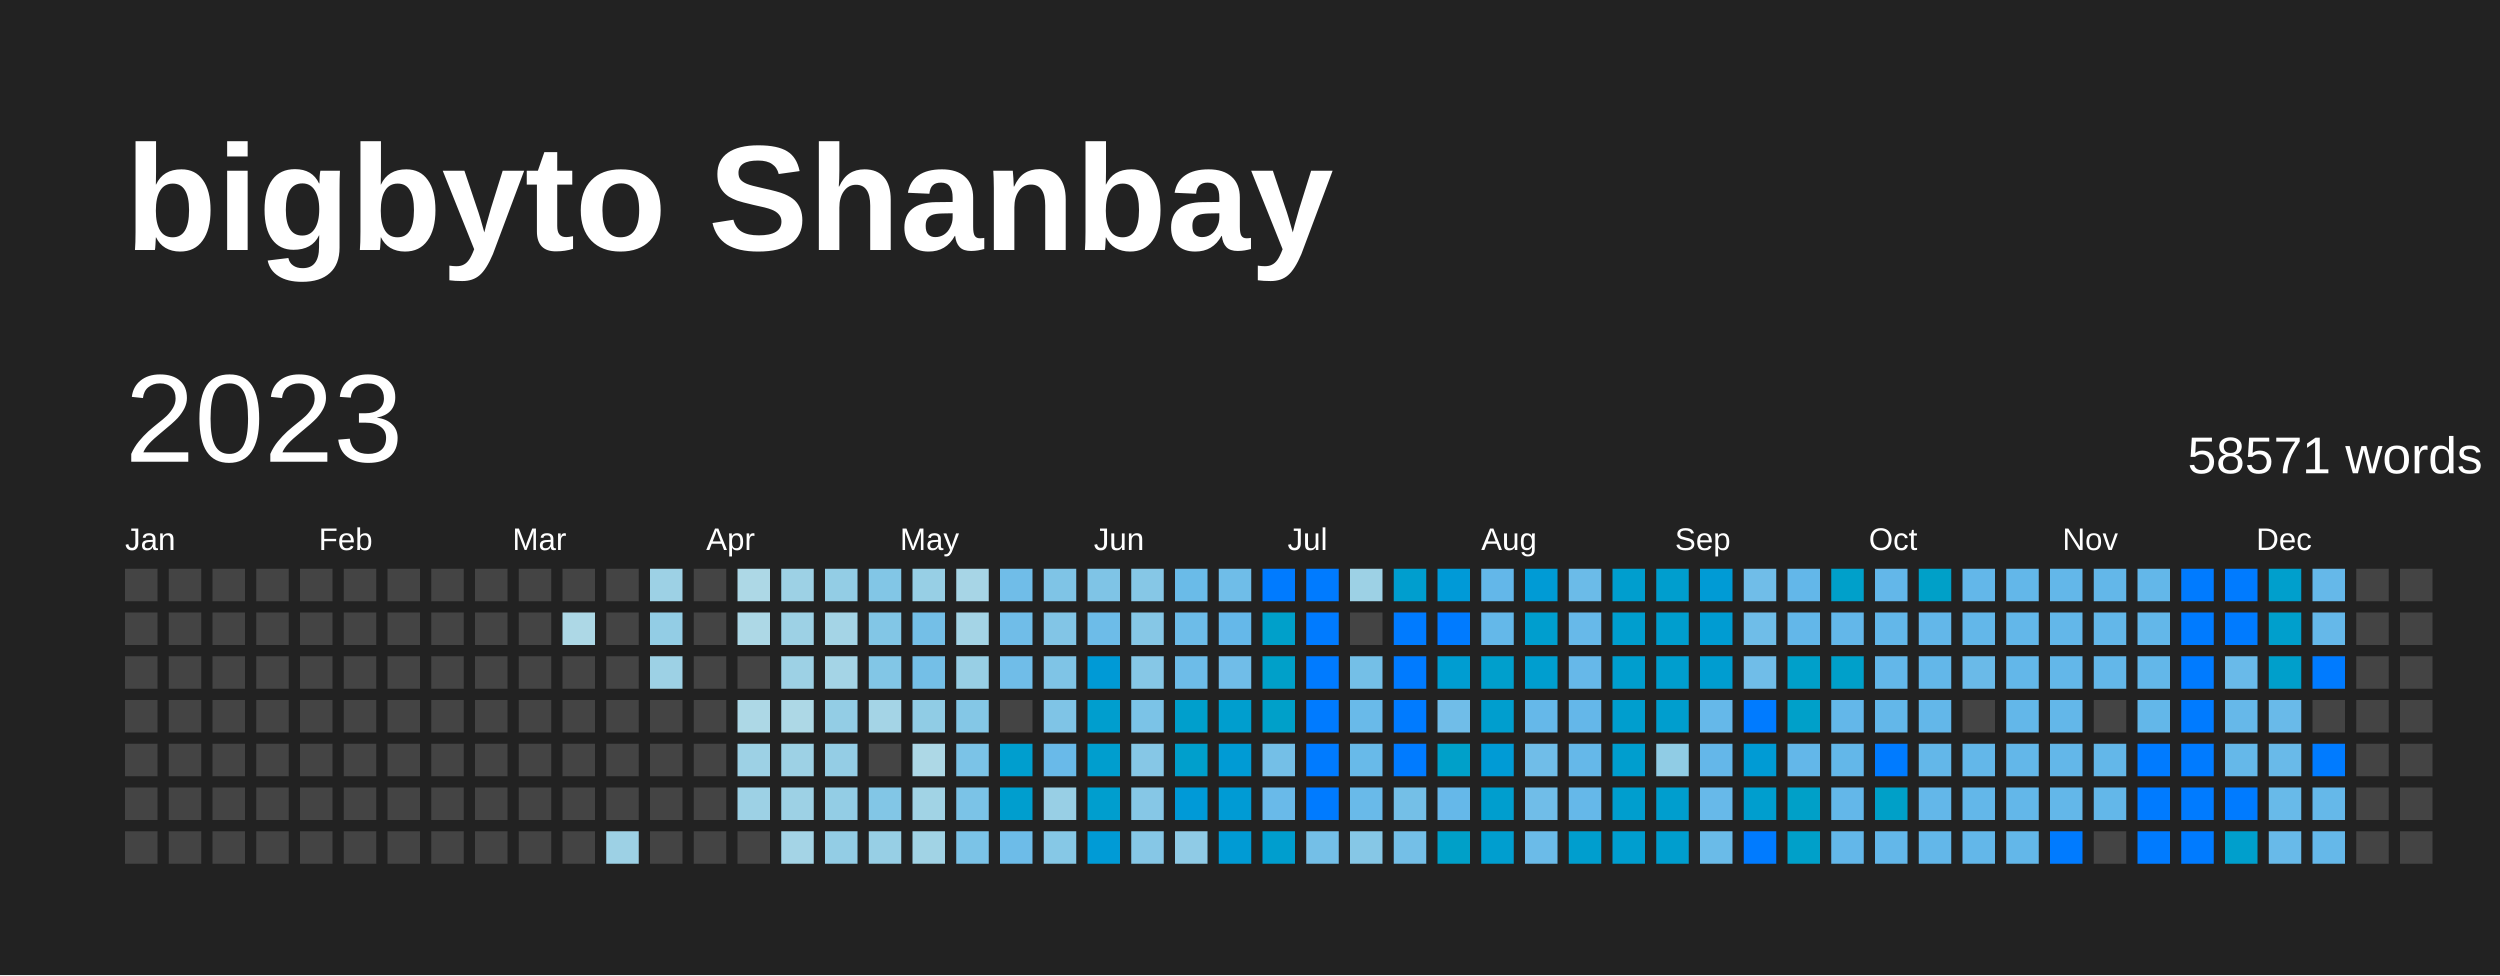
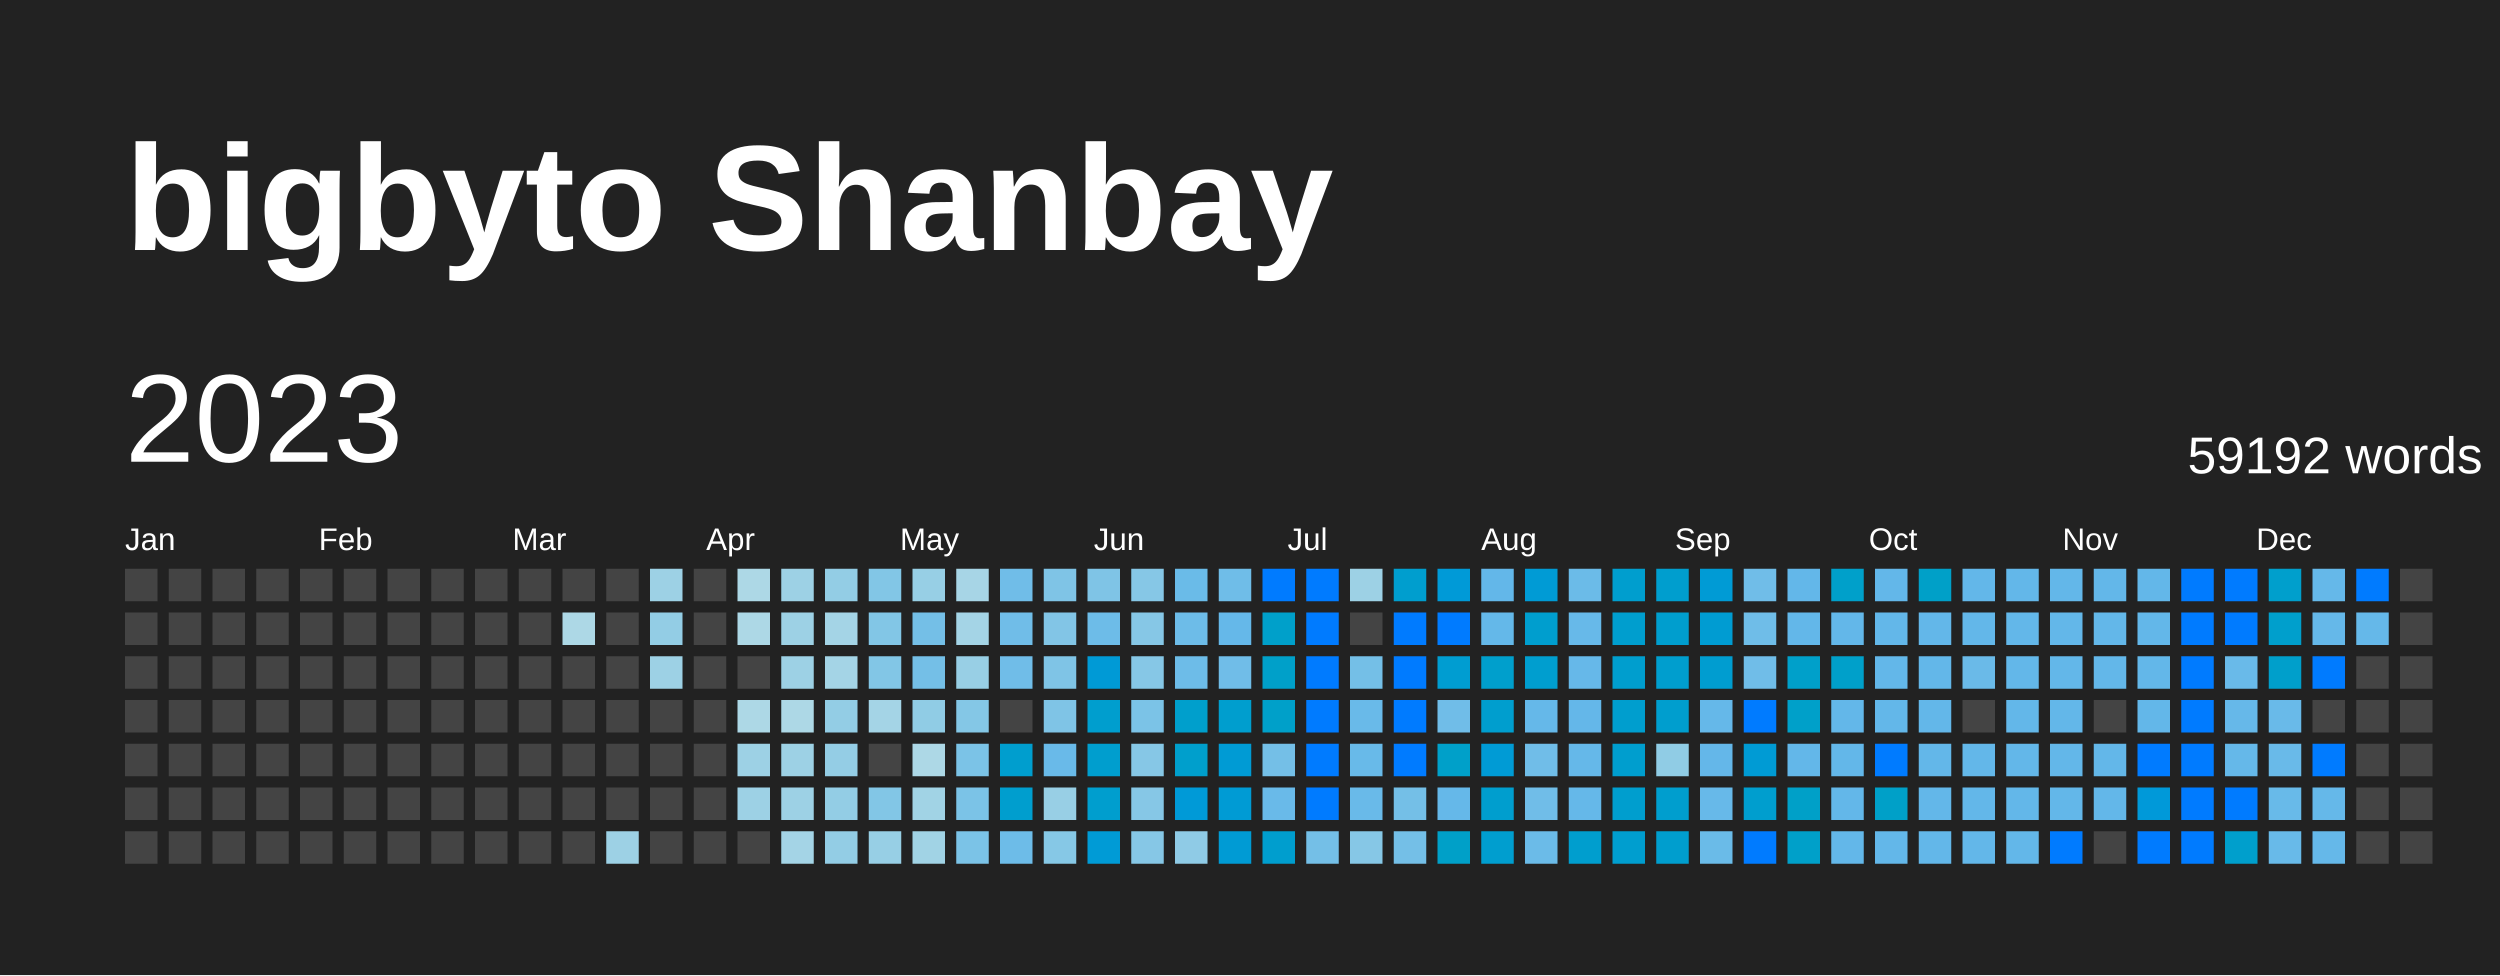
<svg xmlns="http://www.w3.org/2000/svg" baseProfile="full" height="78mm" version="1.1" viewBox="0,0,200,78" width="200mm">
  <defs />
  <rect fill="#222222" height="78" width="200" x="0" y="0" />
  <text fill="#FFFFFF" style="font-size:12px; font-family:Arial; font-weight:bold;" x="10" y="20">bigbyto Shanbay</text>
  <text dominant-baseline="hanging" fill="#FFFFFF" style="font-size:10.0px; font-family:Arial;" x="10" y="30">2023</text>
-   <text dominant-baseline="hanging" fill="#FFFFFF" style="font-size:4.125px; font-family:Arial;" x="175" y="35">58571 words</text>
+   <text dominant-baseline="hanging" fill="#FFFFFF" style="font-size:4.125px; font-family:Arial;" x="175" y="35">59192 words</text>
  <text fill="#FFFFFF" style="font-size:2.5px; font-family:Arial" x="10.0" y="44">Jan</text>
  <text fill="#FFFFFF" style="font-size:2.5px; font-family:Arial" x="25.5" y="44">Feb</text>
  <text fill="#FFFFFF" style="font-size:2.5px; font-family:Arial" x="41.0" y="44">Mar</text>
  <text fill="#FFFFFF" style="font-size:2.5px; font-family:Arial" x="56.5" y="44">Apr</text>
  <text fill="#FFFFFF" style="font-size:2.5px; font-family:Arial" x="72.0" y="44">May</text>
  <text fill="#FFFFFF" style="font-size:2.5px; font-family:Arial" x="87.5" y="44">Jun</text>
  <text fill="#FFFFFF" style="font-size:2.5px; font-family:Arial" x="103.0" y="44">Jul</text>
  <text fill="#FFFFFF" style="font-size:2.5px; font-family:Arial" x="118.5" y="44">Aug</text>
  <text fill="#FFFFFF" style="font-size:2.5px; font-family:Arial" x="134.0" y="44">Sep</text>
  <text fill="#FFFFFF" style="font-size:2.5px; font-family:Arial" x="149.5" y="44">Oct</text>
  <text fill="#FFFFFF" style="font-size:2.5px; font-family:Arial" x="165.0" y="44">Nov</text>
  <text fill="#FFFFFF" style="font-size:2.5px; font-family:Arial" x="180.5" y="44">Dec</text>
  <rect fill="#444444" height="2.6" width="2.6" x="10.0" y="45.5" />
  <rect fill="#444444" height="2.6" width="2.6" x="10.0" y="49.0" />
  <rect fill="#444444" height="2.6" width="2.6" x="10.0" y="52.5" />
  <rect fill="#444444" height="2.6" width="2.6" x="10.0" y="56.0" />
  <rect fill="#444444" height="2.6" width="2.6" x="10.0" y="59.5" />
  <rect fill="#444444" height="2.6" width="2.6" x="10.0" y="63.0" />
  <rect fill="#444444" height="2.6" width="2.6" x="10.0" y="66.5" />
  <rect fill="#444444" height="2.6" width="2.6" x="13.5" y="45.5" />
  <rect fill="#444444" height="2.6" width="2.6" x="13.5" y="49.0" />
  <rect fill="#444444" height="2.6" width="2.6" x="13.5" y="52.5" />
  <rect fill="#444444" height="2.6" width="2.6" x="13.5" y="56.0" />
  <rect fill="#444444" height="2.6" width="2.6" x="13.5" y="59.5" />
  <rect fill="#444444" height="2.6" width="2.6" x="13.5" y="63.0" />
  <rect fill="#444444" height="2.6" width="2.6" x="13.5" y="66.5" />
  <rect fill="#444444" height="2.6" width="2.6" x="17.0" y="45.5" />
  <rect fill="#444444" height="2.6" width="2.6" x="17.0" y="49.0" />
  <rect fill="#444444" height="2.6" width="2.6" x="17.0" y="52.5" />
  <rect fill="#444444" height="2.6" width="2.6" x="17.0" y="56.0" />
  <rect fill="#444444" height="2.6" width="2.6" x="17.0" y="59.5" />
  <rect fill="#444444" height="2.6" width="2.6" x="17.0" y="63.0" />
  <rect fill="#444444" height="2.6" width="2.6" x="17.0" y="66.5" />
  <rect fill="#444444" height="2.6" width="2.6" x="20.5" y="45.5" />
  <rect fill="#444444" height="2.6" width="2.6" x="20.5" y="49.0" />
  <rect fill="#444444" height="2.6" width="2.6" x="20.5" y="52.5" />
  <rect fill="#444444" height="2.6" width="2.6" x="20.5" y="56.0" />
  <rect fill="#444444" height="2.6" width="2.6" x="20.5" y="59.5" />
  <rect fill="#444444" height="2.6" width="2.6" x="20.5" y="63.0" />
  <rect fill="#444444" height="2.6" width="2.6" x="20.5" y="66.5" />
  <rect fill="#444444" height="2.6" width="2.6" x="24.0" y="45.5" />
  <rect fill="#444444" height="2.6" width="2.6" x="24.0" y="49.0" />
  <rect fill="#444444" height="2.6" width="2.6" x="24.0" y="52.5" />
  <rect fill="#444444" height="2.6" width="2.6" x="24.0" y="56.0" />
  <rect fill="#444444" height="2.6" width="2.6" x="24.0" y="59.5" />
  <rect fill="#444444" height="2.6" width="2.6" x="24.0" y="63.0" />
  <rect fill="#444444" height="2.6" width="2.6" x="24.0" y="66.5" />
  <rect fill="#444444" height="2.6" width="2.6" x="27.5" y="45.5" />
  <rect fill="#444444" height="2.6" width="2.6" x="27.5" y="49.0" />
  <rect fill="#444444" height="2.6" width="2.6" x="27.5" y="52.5" />
  <rect fill="#444444" height="2.6" width="2.6" x="27.5" y="56.0" />
  <rect fill="#444444" height="2.6" width="2.6" x="27.5" y="59.5" />
  <rect fill="#444444" height="2.6" width="2.6" x="27.5" y="63.0" />
  <rect fill="#444444" height="2.6" width="2.6" x="27.5" y="66.5" />
  <rect fill="#444444" height="2.6" width="2.6" x="31.0" y="45.5" />
  <rect fill="#444444" height="2.6" width="2.6" x="31.0" y="49.0" />
  <rect fill="#444444" height="2.6" width="2.6" x="31.0" y="52.5" />
  <rect fill="#444444" height="2.6" width="2.6" x="31.0" y="56.0" />
  <rect fill="#444444" height="2.6" width="2.6" x="31.0" y="59.5" />
  <rect fill="#444444" height="2.6" width="2.6" x="31.0" y="63.0" />
  <rect fill="#444444" height="2.6" width="2.6" x="31.0" y="66.5" />
  <rect fill="#444444" height="2.6" width="2.6" x="34.5" y="45.5" />
  <rect fill="#444444" height="2.6" width="2.6" x="34.5" y="49.0" />
  <rect fill="#444444" height="2.6" width="2.6" x="34.5" y="52.5" />
  <rect fill="#444444" height="2.6" width="2.6" x="34.5" y="56.0" />
  <rect fill="#444444" height="2.6" width="2.6" x="34.5" y="59.5" />
  <rect fill="#444444" height="2.6" width="2.6" x="34.5" y="63.0" />
  <rect fill="#444444" height="2.6" width="2.6" x="34.5" y="66.5" />
  <rect fill="#444444" height="2.6" width="2.6" x="38.0" y="45.5" />
  <rect fill="#444444" height="2.6" width="2.6" x="38.0" y="49.0" />
  <rect fill="#444444" height="2.6" width="2.6" x="38.0" y="52.5" />
  <rect fill="#444444" height="2.6" width="2.6" x="38.0" y="56.0" />
  <rect fill="#444444" height="2.6" width="2.6" x="38.0" y="59.5" />
  <rect fill="#444444" height="2.6" width="2.6" x="38.0" y="63.0" />
  <rect fill="#444444" height="2.6" width="2.6" x="38.0" y="66.5" />
  <rect fill="#444444" height="2.6" width="2.6" x="41.5" y="45.5" />
  <rect fill="#444444" height="2.6" width="2.6" x="41.5" y="49.0" />
  <rect fill="#444444" height="2.6" width="2.6" x="41.5" y="52.5" />
  <rect fill="#444444" height="2.6" width="2.6" x="41.5" y="56.0" />
  <rect fill="#444444" height="2.6" width="2.6" x="41.5" y="59.5" />
  <rect fill="#444444" height="2.6" width="2.6" x="41.5" y="63.0" />
  <rect fill="#444444" height="2.6" width="2.6" x="41.5" y="66.5" />
  <rect fill="#444444" height="2.6" width="2.6" x="45.0" y="45.5" />
  <rect fill="#add8e6" height="2.6" width="2.6" x="45.0" y="49.0" />
  <rect fill="#444444" height="2.6" width="2.6" x="45.0" y="52.5" />
  <rect fill="#444444" height="2.6" width="2.6" x="45.0" y="56.0" />
  <rect fill="#444444" height="2.6" width="2.6" x="45.0" y="59.5" />
  <rect fill="#444444" height="2.6" width="2.6" x="45.0" y="63.0" />
  <rect fill="#444444" height="2.6" width="2.6" x="45.0" y="66.5" />
  <rect fill="#444444" height="2.6" width="2.6" x="48.5" y="45.5" />
  <rect fill="#444444" height="2.6" width="2.6" x="48.5" y="49.0" />
  <rect fill="#444444" height="2.6" width="2.6" x="48.5" y="52.5" />
  <rect fill="#444444" height="2.6" width="2.6" x="48.5" y="56.0" />
  <rect fill="#444444" height="2.6" width="2.6" x="48.5" y="59.5" />
  <rect fill="#444444" height="2.6" width="2.6" x="48.5" y="63.0" />
  <rect fill="#9dd1e5" height="2.6" width="2.6" x="48.5" y="66.5" />
  <rect fill="#9dd1e5" height="2.6" width="2.6" x="52.0" y="45.5" />
  <rect fill="#93cde5" height="2.6" width="2.6" x="52.0" y="49.0" />
  <rect fill="#9dd1e5" height="2.6" width="2.6" x="52.0" y="52.5" />
  <rect fill="#444444" height="2.6" width="2.6" x="52.0" y="56.0" />
  <rect fill="#444444" height="2.6" width="2.6" x="52.0" y="59.5" />
  <rect fill="#444444" height="2.6" width="2.6" x="52.0" y="63.0" />
  <rect fill="#444444" height="2.6" width="2.6" x="52.0" y="66.5" />
  <rect fill="#444444" height="2.6" width="2.6" x="55.5" y="45.5" />
  <rect fill="#444444" height="2.6" width="2.6" x="55.5" y="49.0" />
  <rect fill="#444444" height="2.6" width="2.6" x="55.5" y="52.5" />
  <rect fill="#444444" height="2.6" width="2.6" x="55.5" y="56.0" />
  <rect fill="#444444" height="2.6" width="2.6" x="55.5" y="59.5" />
  <rect fill="#444444" height="2.6" width="2.6" x="55.5" y="63.0" />
  <rect fill="#444444" height="2.6" width="2.6" x="55.5" y="66.5" />
  <rect fill="#add8e6" height="2.6" width="2.6" x="59.0" y="45.5" />
  <rect fill="#add8e6" height="2.6" width="2.6" x="59.0" y="49.0" />
  <rect fill="#444444" height="2.6" width="2.6" x="59.0" y="52.5" />
  <rect fill="#add8e6" height="2.6" width="2.6" x="59.0" y="56.0" />
  <rect fill="#9dd1e5" height="2.6" width="2.6" x="59.0" y="59.5" />
  <rect fill="#9dd1e5" height="2.6" width="2.6" x="59.0" y="63.0" />
  <rect fill="#444444" height="2.6" width="2.6" x="59.0" y="66.5" />
  <rect fill="#9dd1e5" height="2.6" width="2.6" x="62.5" y="45.5" />
  <rect fill="#9dd1e5" height="2.6" width="2.6" x="62.5" y="49.0" />
  <rect fill="#9dd1e5" height="2.6" width="2.6" x="62.5" y="52.5" />
  <rect fill="#add8e6" height="2.6" width="2.6" x="62.5" y="56.0" />
  <rect fill="#9dd1e5" height="2.6" width="2.6" x="62.5" y="59.5" />
  <rect fill="#9dd1e5" height="2.6" width="2.6" x="62.5" y="63.0" />
  <rect fill="#a4d4e6" height="2.6" width="2.6" x="62.5" y="66.5" />
  <rect fill="#93cde5" height="2.6" width="2.6" x="66.0" y="45.5" />
  <rect fill="#a4d4e6" height="2.6" width="2.6" x="66.0" y="49.0" />
  <rect fill="#a4d4e6" height="2.6" width="2.6" x="66.0" y="52.5" />
  <rect fill="#93cde5" height="2.6" width="2.6" x="66.0" y="56.0" />
  <rect fill="#94cde5" height="2.6" width="2.6" x="66.0" y="59.5" />
  <rect fill="#93cde5" height="2.6" width="2.6" x="66.0" y="63.0" />
  <rect fill="#93cde5" height="2.6" width="2.6" x="66.0" y="66.5" />
  <rect fill="#82c6e6" height="2.6" width="2.6" x="69.5" y="45.5" />
  <rect fill="#82c6e6" height="2.6" width="2.6" x="69.5" y="49.0" />
  <rect fill="#82c6e6" height="2.6" width="2.6" x="69.5" y="52.5" />
  <rect fill="#a4d4e6" height="2.6" width="2.6" x="69.5" y="56.0" />
  <rect fill="#444444" height="2.6" width="2.6" x="69.5" y="59.5" />
  <rect fill="#82c6e6" height="2.6" width="2.6" x="69.5" y="63.0" />
  <rect fill="#97cfe5" height="2.6" width="2.6" x="69.5" y="66.5" />
  <rect fill="#97cfe5" height="2.6" width="2.6" x="73.0" y="45.5" />
  <rect fill="#74bfe7" height="2.6" width="2.6" x="73.0" y="49.0" />
  <rect fill="#74bfe7" height="2.6" width="2.6" x="73.0" y="52.5" />
  <rect fill="#90cce5" height="2.6" width="2.6" x="73.0" y="56.0" />
  <rect fill="#add8e6" height="2.6" width="2.6" x="73.0" y="59.5" />
  <rect fill="#a1d3e5" height="2.6" width="2.6" x="73.0" y="63.0" />
  <rect fill="#a1d3e5" height="2.6" width="2.6" x="73.0" y="66.5" />
  <rect fill="#a7d5e6" height="2.6" width="2.6" x="76.5" y="45.5" />
  <rect fill="#a4d4e6" height="2.6" width="2.6" x="76.5" y="49.0" />
  <rect fill="#98cfe5" height="2.6" width="2.6" x="76.5" y="52.5" />
  <rect fill="#84c7e6" height="2.6" width="2.6" x="76.5" y="56.0" />
  <rect fill="#7bc3e7" height="2.6" width="2.6" x="76.5" y="59.5" />
  <rect fill="#7bc3e7" height="2.6" width="2.6" x="76.5" y="63.0" />
  <rect fill="#7bc3e7" height="2.6" width="2.6" x="76.5" y="66.5" />
  <rect fill="#70bde8" height="2.6" width="2.6" x="80.0" y="45.5" />
  <rect fill="#70bde8" height="2.6" width="2.6" x="80.0" y="49.0" />
  <rect fill="#70bde8" height="2.6" width="2.6" x="80.0" y="52.5" />
  <rect fill="#444444" height="2.6" width="2.6" x="80.0" y="56.0" />
  <rect fill="#009ece" height="2.6" width="2.6" x="80.0" y="59.5" />
  <rect fill="#009ece" height="2.6" width="2.6" x="80.0" y="63.0" />
  <rect fill="#6dbce8" height="2.6" width="2.6" x="80.0" y="66.5" />
  <rect fill="#7fc4e6" height="2.6" width="2.6" x="83.5" y="45.5" />
  <rect fill="#82c5e6" height="2.6" width="2.6" x="83.5" y="49.0" />
  <rect fill="#7fc4e6" height="2.6" width="2.6" x="83.5" y="52.5" />
  <rect fill="#7fc4e6" height="2.6" width="2.6" x="83.5" y="56.0" />
  <rect fill="#69bae9" height="2.6" width="2.6" x="83.5" y="59.5" />
  <rect fill="#98cfe5" height="2.6" width="2.6" x="83.5" y="63.0" />
  <rect fill="#86c8e6" height="2.6" width="2.6" x="83.5" y="66.5" />
  <rect fill="#7fc4e6" height="2.6" width="2.6" x="87.0" y="45.5" />
  <rect fill="#6dbce8" height="2.6" width="2.6" x="87.0" y="49.0" />
  <rect fill="#009ad6" height="2.6" width="2.6" x="87.0" y="52.5" />
  <rect fill="#009ece" height="2.6" width="2.6" x="87.0" y="56.0" />
  <rect fill="#009ece" height="2.6" width="2.6" x="87.0" y="59.5" />
  <rect fill="#009ece" height="2.6" width="2.6" x="87.0" y="63.0" />
  <rect fill="#009bd6" height="2.6" width="2.6" x="87.0" y="66.5" />
  <rect fill="#86c7e6" height="2.6" width="2.6" x="90.5" y="45.5" />
  <rect fill="#86c7e6" height="2.6" width="2.6" x="90.5" y="49.0" />
  <rect fill="#86c7e6" height="2.6" width="2.6" x="90.5" y="52.5" />
  <rect fill="#7bc3e7" height="2.6" width="2.6" x="90.5" y="56.0" />
  <rect fill="#86c7e6" height="2.6" width="2.6" x="90.5" y="59.5" />
  <rect fill="#86c7e6" height="2.6" width="2.6" x="90.5" y="63.0" />
  <rect fill="#86c7e6" height="2.6" width="2.6" x="90.5" y="66.5" />
  <rect fill="#6abbe8" height="2.6" width="2.6" x="94.0" y="45.5" />
  <rect fill="#6dbce8" height="2.6" width="2.6" x="94.0" y="49.0" />
  <rect fill="#6dbce8" height="2.6" width="2.6" x="94.0" y="52.5" />
  <rect fill="#009fcc" height="2.6" width="2.6" x="94.0" y="56.0" />
  <rect fill="#009fcc" height="2.6" width="2.6" x="94.0" y="59.5" />
  <rect fill="#009ad7" height="2.6" width="2.6" x="94.0" y="63.0" />
  <rect fill="#8fcbe6" height="2.6" width="2.6" x="94.0" y="66.5" />
  <rect fill="#6fbde8" height="2.6" width="2.6" x="97.5" y="45.5" />
  <rect fill="#65b8e9" height="2.6" width="2.6" x="97.5" y="49.0" />
  <rect fill="#70bde8" height="2.6" width="2.6" x="97.5" y="52.5" />
  <rect fill="#009ece" height="2.6" width="2.6" x="97.5" y="56.0" />
  <rect fill="#009bd4" height="2.6" width="2.6" x="97.5" y="59.5" />
  <rect fill="#009bd4" height="2.6" width="2.6" x="97.5" y="63.0" />
  <rect fill="#009bd4" height="2.6" width="2.6" x="97.5" y="66.5" />
  <rect fill="#007BFF" height="2.6" width="2.6" x="101.0" y="45.5" />
  <rect fill="#00a0ca" height="2.6" width="2.6" x="101.0" y="49.0" />
  <rect fill="#00a0c9" height="2.6" width="2.6" x="101.0" y="52.5" />
  <rect fill="#00a0c9" height="2.6" width="2.6" x="101.0" y="56.0" />
  <rect fill="#74bfe7" height="2.6" width="2.6" x="101.0" y="59.5" />
  <rect fill="#69bae9" height="2.6" width="2.6" x="101.0" y="63.0" />
  <rect fill="#009ece" height="2.6" width="2.6" x="101.0" y="66.5" />
  <rect fill="#007BFF" height="2.6" width="2.6" x="104.5" y="45.5" />
  <rect fill="#007BFF" height="2.6" width="2.6" x="104.5" y="49.0" />
  <rect fill="#007BFF" height="2.6" width="2.6" x="104.5" y="52.5" />
  <rect fill="#007BFF" height="2.6" width="2.6" x="104.5" y="56.0" />
  <rect fill="#007BFF" height="2.6" width="2.6" x="104.5" y="59.5" />
  <rect fill="#007BFF" height="2.6" width="2.6" x="104.5" y="63.0" />
  <rect fill="#74bfe7" height="2.6" width="2.6" x="104.5" y="66.5" />
  <rect fill="#9dd1e5" height="2.6" width="2.6" x="108.0" y="45.5" />
  <rect fill="#444444" height="2.6" width="2.6" x="108.0" y="49.0" />
  <rect fill="#74bfe7" height="2.6" width="2.6" x="108.0" y="52.5" />
  <rect fill="#69bae9" height="2.6" width="2.6" x="108.0" y="56.0" />
  <rect fill="#68bae9" height="2.6" width="2.6" x="108.0" y="59.5" />
  <rect fill="#69bae9" height="2.6" width="2.6" x="108.0" y="63.0" />
  <rect fill="#86c7e6" height="2.6" width="2.6" x="108.0" y="66.5" />
  <rect fill="#009ece" height="2.6" width="2.6" x="111.5" y="45.5" />
  <rect fill="#007BFF" height="2.6" width="2.6" x="111.5" y="49.0" />
  <rect fill="#007BFF" height="2.6" width="2.6" x="111.5" y="52.5" />
  <rect fill="#007BFF" height="2.6" width="2.6" x="111.5" y="56.0" />
  <rect fill="#007BFF" height="2.6" width="2.6" x="111.5" y="59.5" />
  <rect fill="#74bfe7" height="2.6" width="2.6" x="111.5" y="63.0" />
  <rect fill="#74bfe7" height="2.6" width="2.6" x="111.5" y="66.5" />
  <rect fill="#009ad7" height="2.6" width="2.6" x="115.0" y="45.5" />
  <rect fill="#007BFF" height="2.6" width="2.6" x="115.0" y="49.0" />
  <rect fill="#009dd1" height="2.6" width="2.6" x="115.0" y="52.5" />
  <rect fill="#70bde8" height="2.6" width="2.6" x="115.0" y="56.0" />
  <rect fill="#00a0c9" height="2.6" width="2.6" x="115.0" y="59.5" />
  <rect fill="#65b8e9" height="2.6" width="2.6" x="115.0" y="63.0" />
  <rect fill="#00a0c8" height="2.6" width="2.6" x="115.0" y="66.5" />
  <rect fill="#63b7e9" height="2.6" width="2.6" x="118.5" y="45.5" />
  <rect fill="#64b8e9" height="2.6" width="2.6" x="118.5" y="49.0" />
  <rect fill="#009fcc" height="2.6" width="2.6" x="118.5" y="52.5" />
  <rect fill="#009ece" height="2.6" width="2.6" x="118.5" y="56.0" />
  <rect fill="#009bd5" height="2.6" width="2.6" x="118.5" y="59.5" />
  <rect fill="#009ece" height="2.6" width="2.6" x="118.5" y="63.0" />
  <rect fill="#009ecf" height="2.6" width="2.6" x="118.5" y="66.5" />
  <rect fill="#009bd5" height="2.6" width="2.6" x="122.0" y="45.5" />
  <rect fill="#009ece" height="2.6" width="2.6" x="122.0" y="49.0" />
  <rect fill="#009ecf" height="2.6" width="2.6" x="122.0" y="52.5" />
  <rect fill="#65b8e9" height="2.6" width="2.6" x="122.0" y="56.0" />
  <rect fill="#70bde8" height="2.6" width="2.6" x="122.0" y="59.5" />
  <rect fill="#70bde8" height="2.6" width="2.6" x="122.0" y="63.0" />
  <rect fill="#6bbbe8" height="2.6" width="2.6" x="122.0" y="66.5" />
  <rect fill="#6bbbe8" height="2.6" width="2.6" x="125.5" y="45.5" />
  <rect fill="#67b9e9" height="2.6" width="2.6" x="125.5" y="49.0" />
  <rect fill="#66b8e9" height="2.6" width="2.6" x="125.5" y="52.5" />
  <rect fill="#64b7e9" height="2.6" width="2.6" x="125.5" y="56.0" />
  <rect fill="#65b8e9" height="2.6" width="2.6" x="125.5" y="59.5" />
  <rect fill="#65b8e9" height="2.6" width="2.6" x="125.5" y="63.0" />
  <rect fill="#009ece" height="2.6" width="2.6" x="125.5" y="66.5" />
  <rect fill="#009ece" height="2.6" width="2.6" x="129.0" y="45.5" />
  <rect fill="#009ece" height="2.6" width="2.6" x="129.0" y="49.0" />
  <rect fill="#009ece" height="2.6" width="2.6" x="129.0" y="52.5" />
  <rect fill="#009ece" height="2.6" width="2.6" x="129.0" y="56.0" />
  <rect fill="#009ece" height="2.6" width="2.6" x="129.0" y="59.5" />
  <rect fill="#009ece" height="2.6" width="2.6" x="129.0" y="63.0" />
  <rect fill="#009ecf" height="2.6" width="2.6" x="129.0" y="66.5" />
  <rect fill="#009ece" height="2.6" width="2.6" x="132.5" y="45.5" />
  <rect fill="#009ece" height="2.6" width="2.6" x="132.5" y="49.0" />
  <rect fill="#009ece" height="2.6" width="2.6" x="132.5" y="52.5" />
  <rect fill="#009ece" height="2.6" width="2.6" x="132.5" y="56.0" />
  <rect fill="#90cce5" height="2.6" width="2.6" x="132.5" y="59.5" />
  <rect fill="#009ece" height="2.6" width="2.6" x="132.5" y="63.0" />
  <rect fill="#009ece" height="2.6" width="2.6" x="132.5" y="66.5" />
  <rect fill="#009bd5" height="2.6" width="2.6" x="136.0" y="45.5" />
  <rect fill="#009cd2" height="2.6" width="2.6" x="136.0" y="49.0" />
  <rect fill="#009dd0" height="2.6" width="2.6" x="136.0" y="52.5" />
  <rect fill="#65b8e9" height="2.6" width="2.6" x="136.0" y="56.0" />
  <rect fill="#64b7e9" height="2.6" width="2.6" x="136.0" y="59.5" />
  <rect fill="#67b9e9" height="2.6" width="2.6" x="136.0" y="63.0" />
  <rect fill="#6abbe8" height="2.6" width="2.6" x="136.0" y="66.5" />
  <rect fill="#70bde8" height="2.6" width="2.6" x="139.5" y="45.5" />
  <rect fill="#6fbde8" height="2.6" width="2.6" x="139.5" y="49.0" />
  <rect fill="#70bde8" height="2.6" width="2.6" x="139.5" y="52.5" />
  <rect fill="#007BFF" height="2.6" width="2.6" x="139.5" y="56.0" />
  <rect fill="#009bd4" height="2.6" width="2.6" x="139.5" y="59.5" />
  <rect fill="#009ece" height="2.6" width="2.6" x="139.5" y="63.0" />
  <rect fill="#007BFF" height="2.6" width="2.6" x="139.5" y="66.5" />
  <rect fill="#63b7e9" height="2.6" width="2.6" x="143.0" y="45.5" />
  <rect fill="#63b7e9" height="2.6" width="2.6" x="143.0" y="49.0" />
  <rect fill="#00a0ca" height="2.6" width="2.6" x="143.0" y="52.5" />
  <rect fill="#00a0c9" height="2.6" width="2.6" x="143.0" y="56.0" />
  <rect fill="#63b7e9" height="2.6" width="2.6" x="143.0" y="59.5" />
  <rect fill="#00a0c8" height="2.6" width="2.6" x="143.0" y="63.0" />
  <rect fill="#00a0c9" height="2.6" width="2.6" x="143.0" y="66.5" />
  <rect fill="#00a0ca" height="2.6" width="2.6" x="146.5" y="45.5" />
  <rect fill="#63b7e9" height="2.6" width="2.6" x="146.5" y="49.0" />
  <rect fill="#00a0ca" height="2.6" width="2.6" x="146.5" y="52.5" />
  <rect fill="#63b7e9" height="2.6" width="2.6" x="146.5" y="56.0" />
  <rect fill="#63b7e9" height="2.6" width="2.6" x="146.5" y="59.5" />
  <rect fill="#63b7e9" height="2.6" width="2.6" x="146.5" y="63.0" />
  <rect fill="#63b7e9" height="2.6" width="2.6" x="146.5" y="66.5" />
  <rect fill="#63b7e9" height="2.6" width="2.6" x="150.0" y="45.5" />
  <rect fill="#63b7e9" height="2.6" width="2.6" x="150.0" y="49.0" />
  <rect fill="#63b7e9" height="2.6" width="2.6" x="150.0" y="52.5" />
  <rect fill="#63b7e9" height="2.6" width="2.6" x="150.0" y="56.0" />
  <rect fill="#007BFF" height="2.6" width="2.6" x="150.0" y="59.5" />
  <rect fill="#00a0c8" height="2.6" width="2.6" x="150.0" y="63.0" />
  <rect fill="#63b7e9" height="2.6" width="2.6" x="150.0" y="66.5" />
  <rect fill="#00a0c8" height="2.6" width="2.6" x="153.5" y="45.5" />
  <rect fill="#63b7e9" height="2.6" width="2.6" x="153.5" y="49.0" />
  <rect fill="#63b7e9" height="2.6" width="2.6" x="153.5" y="52.5" />
  <rect fill="#63b7e9" height="2.6" width="2.6" x="153.5" y="56.0" />
  <rect fill="#63b7e9" height="2.6" width="2.6" x="153.5" y="59.5" />
  <rect fill="#63b7e9" height="2.6" width="2.6" x="153.5" y="63.0" />
  <rect fill="#63b7e9" height="2.6" width="2.6" x="153.5" y="66.5" />
  <rect fill="#63b7e9" height="2.6" width="2.6" x="157.0" y="45.5" />
  <rect fill="#63b7e9" height="2.6" width="2.6" x="157.0" y="49.0" />
  <rect fill="#6abae8" height="2.6" width="2.6" x="157.0" y="52.5" />
  <rect fill="#444444" height="2.6" width="2.6" x="157.0" y="56.0" />
  <rect fill="#63b7e9" height="2.6" width="2.6" x="157.0" y="59.5" />
  <rect fill="#63b7e9" height="2.6" width="2.6" x="157.0" y="63.0" />
  <rect fill="#63b7e9" height="2.6" width="2.6" x="157.0" y="66.5" />
  <rect fill="#63b7e9" height="2.6" width="2.6" x="160.5" y="45.5" />
  <rect fill="#63b7e9" height="2.6" width="2.6" x="160.5" y="49.0" />
  <rect fill="#63b7e9" height="2.6" width="2.6" x="160.5" y="52.5" />
  <rect fill="#63b7e9" height="2.6" width="2.6" x="160.5" y="56.0" />
  <rect fill="#63b7e9" height="2.6" width="2.6" x="160.5" y="59.5" />
  <rect fill="#63b7e9" height="2.6" width="2.6" x="160.5" y="63.0" />
  <rect fill="#63b7e9" height="2.6" width="2.6" x="160.5" y="66.5" />
  <rect fill="#63b7e9" height="2.6" width="2.6" x="164.0" y="45.5" />
  <rect fill="#63b7e9" height="2.6" width="2.6" x="164.0" y="49.0" />
  <rect fill="#63b7e9" height="2.6" width="2.6" x="164.0" y="52.5" />
  <rect fill="#63b7e9" height="2.6" width="2.6" x="164.0" y="56.0" />
  <rect fill="#63b7e9" height="2.6" width="2.6" x="164.0" y="59.5" />
  <rect fill="#63b7e9" height="2.6" width="2.6" x="164.0" y="63.0" />
  <rect fill="#007BFF" height="2.6" width="2.6" x="164.0" y="66.5" />
  <rect fill="#63b7e9" height="2.6" width="2.6" x="167.5" y="45.5" />
  <rect fill="#63b7e9" height="2.6" width="2.6" x="167.5" y="49.0" />
  <rect fill="#63b7e9" height="2.6" width="2.6" x="167.5" y="52.5" />
  <rect fill="#444444" height="2.6" width="2.6" x="167.5" y="56.0" />
  <rect fill="#63b7e9" height="2.6" width="2.6" x="167.5" y="59.5" />
  <rect fill="#63b7e9" height="2.6" width="2.6" x="167.5" y="63.0" />
  <rect fill="#444444" height="2.6" width="2.6" x="167.5" y="66.5" />
  <rect fill="#63b7e9" height="2.6" width="2.6" x="171.0" y="45.5" />
  <rect fill="#63b7e9" height="2.6" width="2.6" x="171.0" y="49.0" />
  <rect fill="#63b7e9" height="2.6" width="2.6" x="171.0" y="52.5" />
  <rect fill="#63b7e9" height="2.6" width="2.6" x="171.0" y="56.0" />
  <rect fill="#007BFF" height="2.6" width="2.6" x="171.0" y="59.5" />
-   <rect fill="#007BFF" height="2.6" width="2.6" x="171.0" y="63.0" />
+   <rect fill="#0099d9" height="2.6" width="2.6" x="171.0" y="63.0" />
  <rect fill="#007BFF" height="2.6" width="2.6" x="171.0" y="66.5" />
  <rect fill="#007BFF" height="2.6" width="2.6" x="174.5" y="45.5" />
  <rect fill="#007BFF" height="2.6" width="2.6" x="174.5" y="49.0" />
  <rect fill="#007BFF" height="2.6" width="2.6" x="174.5" y="52.5" />
  <rect fill="#007BFF" height="2.6" width="2.6" x="174.5" y="56.0" />
  <rect fill="#007BFF" height="2.6" width="2.6" x="174.5" y="59.5" />
  <rect fill="#007BFF" height="2.6" width="2.6" x="174.5" y="63.0" />
  <rect fill="#007BFF" height="2.6" width="2.6" x="174.5" y="66.5" />
  <rect fill="#007BFF" height="2.6" width="2.6" x="178.0" y="45.5" />
  <rect fill="#007BFF" height="2.6" width="2.6" x="178.0" y="49.0" />
  <rect fill="#69bae9" height="2.6" width="2.6" x="178.0" y="52.5" />
  <rect fill="#66b8e9" height="2.6" width="2.6" x="178.0" y="56.0" />
  <rect fill="#65b8e9" height="2.6" width="2.6" x="178.0" y="59.5" />
  <rect fill="#007BFF" height="2.6" width="2.6" x="178.0" y="63.0" />
  <rect fill="#009fcc" height="2.6" width="2.6" x="178.0" y="66.5" />
  <rect fill="#009fcc" height="2.6" width="2.6" x="181.5" y="45.5" />
  <rect fill="#009fcc" height="2.6" width="2.6" x="181.5" y="49.0" />
  <rect fill="#009fcb" height="2.6" width="2.6" x="181.5" y="52.5" />
  <rect fill="#69bae9" height="2.6" width="2.6" x="181.5" y="56.0" />
  <rect fill="#69bae9" height="2.6" width="2.6" x="181.5" y="59.5" />
  <rect fill="#68bae9" height="2.6" width="2.6" x="181.5" y="63.0" />
  <rect fill="#68bae9" height="2.6" width="2.6" x="181.5" y="66.5" />
  <rect fill="#65b8e9" height="2.6" width="2.6" x="185.0" y="45.5" />
  <rect fill="#65b8e9" height="2.6" width="2.6" x="185.0" y="49.0" />
  <rect fill="#007BFF" height="2.6" width="2.6" x="185.0" y="52.5" />
  <rect fill="#444444" height="2.6" width="2.6" x="185.0" y="56.0" />
  <rect fill="#007BFF" height="2.6" width="2.6" x="185.0" y="59.5" />
  <rect fill="#65b8e9" height="2.6" width="2.6" x="185.0" y="63.0" />
  <rect fill="#65b8e9" height="2.6" width="2.6" x="185.0" y="66.5" />
-   <rect fill="#444444" height="2.6" width="2.6" x="188.5" y="45.5" />
-   <rect fill="#444444" height="2.6" width="2.6" x="188.5" y="49.0" />
+   <rect fill="#007BFF" height="2.6" width="2.6" x="188.5" y="45.5" />
+   <rect fill="#65b8e9" height="2.6" width="2.6" x="188.5" y="49.0" />
  <rect fill="#444444" height="2.6" width="2.6" x="188.5" y="52.5" />
  <rect fill="#444444" height="2.6" width="2.6" x="188.5" y="56.0" />
  <rect fill="#444444" height="2.6" width="2.6" x="188.5" y="59.5" />
  <rect fill="#444444" height="2.6" width="2.6" x="188.5" y="63.0" />
  <rect fill="#444444" height="2.6" width="2.6" x="188.5" y="66.5" />
  <rect fill="#444444" height="2.6" width="2.6" x="192.0" y="45.5" />
  <rect fill="#444444" height="2.6" width="2.6" x="192.0" y="49.0" />
  <rect fill="#444444" height="2.6" width="2.6" x="192.0" y="52.5" />
  <rect fill="#444444" height="2.6" width="2.6" x="192.0" y="56.0" />
  <rect fill="#444444" height="2.6" width="2.6" x="192.0" y="59.5" />
  <rect fill="#444444" height="2.6" width="2.6" x="192.0" y="63.0" />
  <rect fill="#444444" height="2.6" width="2.6" x="192.0" y="66.5" />
</svg>
